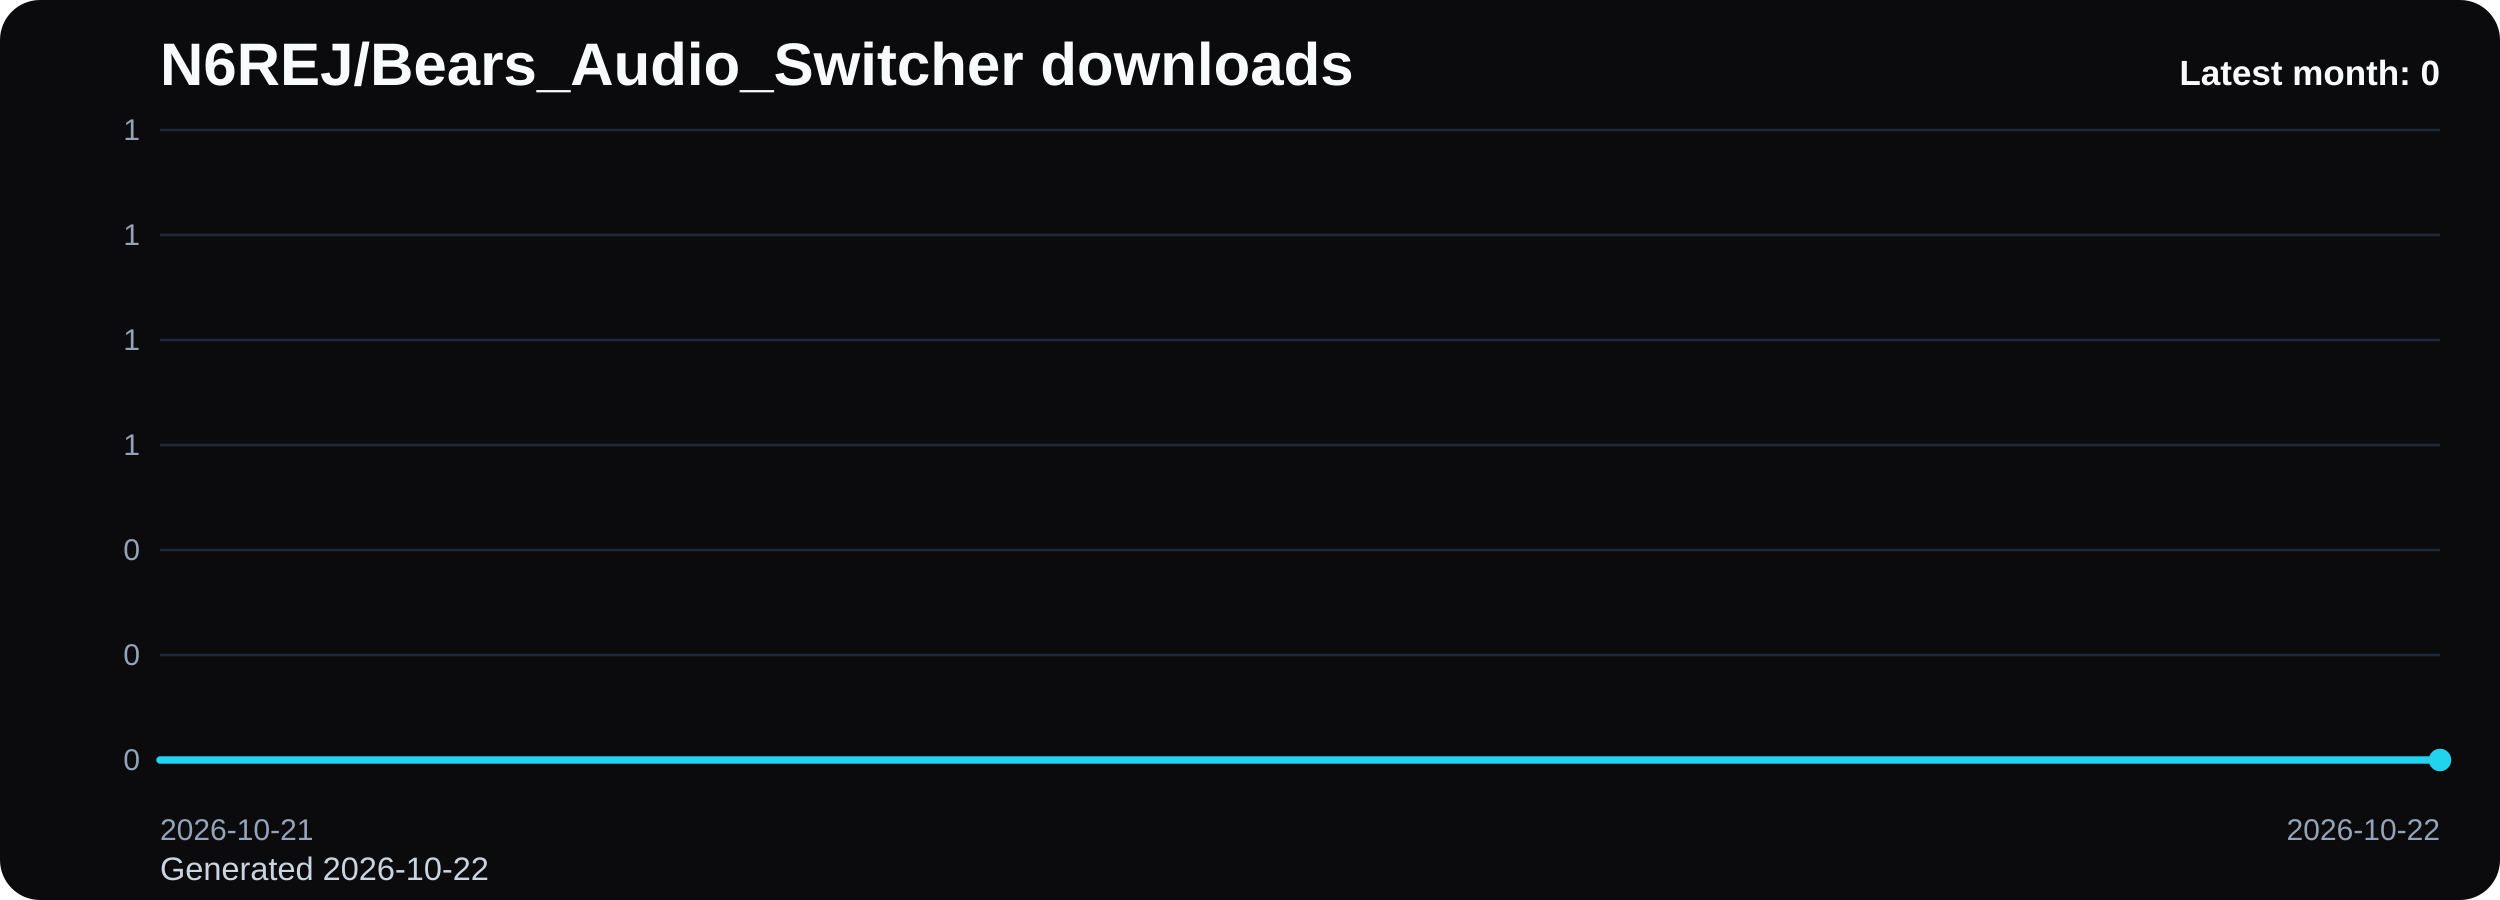
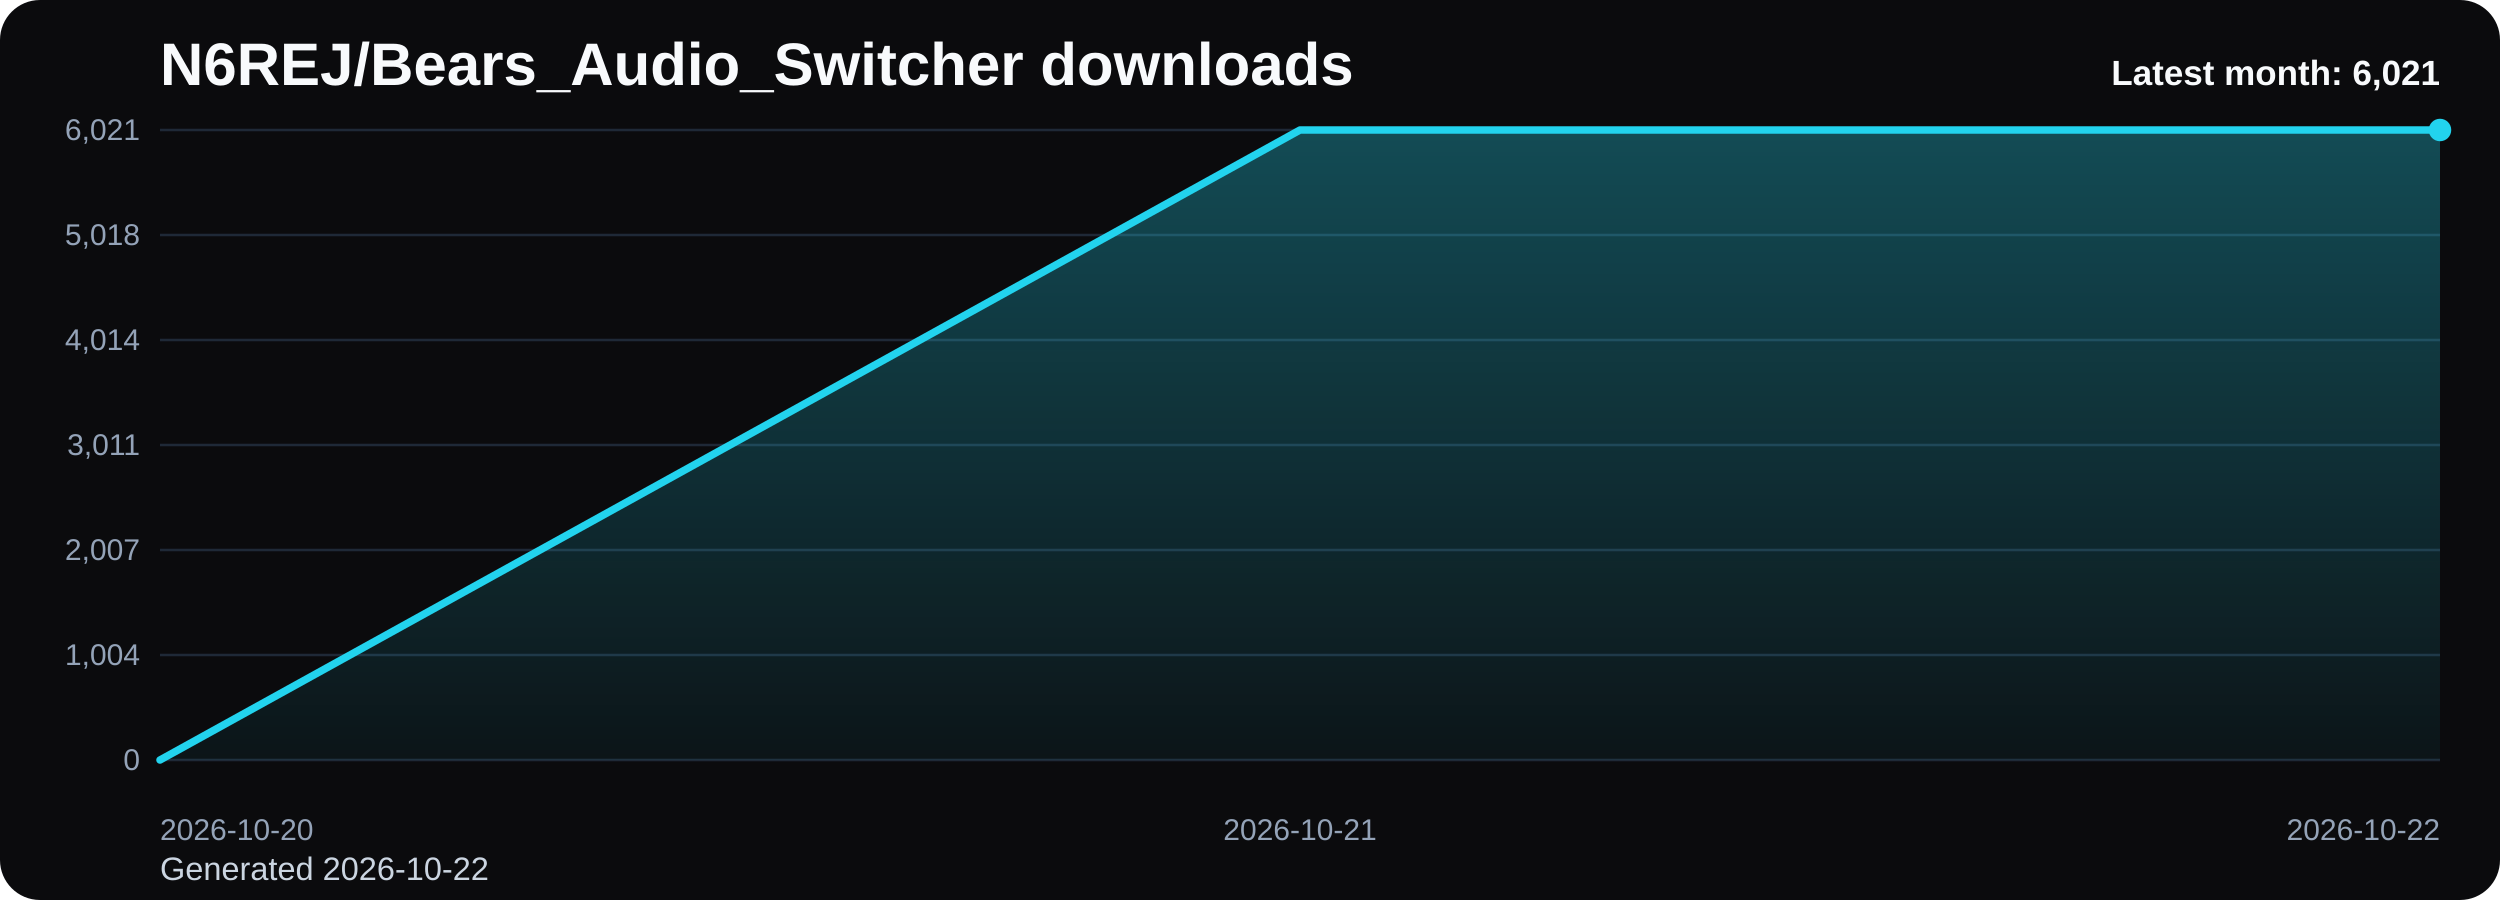
<svg xmlns="http://www.w3.org/2000/svg" viewBox="0 0 1000 360" role="img" aria-label="N6REJ/Bears_Audio_Switcher downloads chart">
  <defs>
    <linearGradient id="fill-monthly-black" x1="0" y1="0" x2="0" y2="1">
      <stop offset="0%" stop-color="#22d3ee" stop-opacity="0.32" />
      <stop offset="100%" stop-color="#22d3ee" stop-opacity="0.05" />
    </linearGradient>
    <style>
      .bg { fill: #0b0b0d; }
      .title { font: 700 24px Arial, sans-serif; fill: #f8fafc; }
      .sub { font: 400 13px Arial, sans-serif; fill: #cbd5e1; }
      .grid { stroke: #1f2937; stroke-width: 1; }
      .axis { font: 400 12px Arial, sans-serif; fill: #94a3b8; }
      .line { fill: none; stroke: #22d3ee; stroke-width: 3; stroke-linecap: round; stroke-linejoin: round; }
      .dot { fill: #22d3ee; }
      .value { font: 600 11px Arial, sans-serif; fill: #cbd5e1; }
      .latest { font: 700 14px Arial, sans-serif; fill: #f8fafc; }
    </style>
  </defs>
  <rect class="bg" x="0" y="0" width="1000" height="360" rx="16" />
  <text class="title" x="64" y="34">N6REJ/Bears_Audio_Switcher downloads</text>
  <text class="sub" x="64" y="352">Generated 2026-10-22</text>
  <line x1="64" y1="52.00" x2="976" y2="52.00" class="grid" />
-   <text x="56" y="56.00" text-anchor="end" class="axis">1</text>
+   <text x="56" y="56.00" text-anchor="end" class="axis">6,021</text>
  <line x1="64" y1="94.00" x2="976" y2="94.00" class="grid" />
-   <text x="56" y="98.00" text-anchor="end" class="axis">1</text>
+   <text x="56" y="98.00" text-anchor="end" class="axis">5,018</text>
  <line x1="64" y1="136.00" x2="976" y2="136.00" class="grid" />
-   <text x="56" y="140.00" text-anchor="end" class="axis">1</text>
+   <text x="56" y="140.00" text-anchor="end" class="axis">4,014</text>
  <line x1="64" y1="178.00" x2="976" y2="178.00" class="grid" />
-   <text x="56" y="182.00" text-anchor="end" class="axis">1</text>
+   <text x="56" y="182.00" text-anchor="end" class="axis">3,011</text>
  <line x1="64" y1="220.00" x2="976" y2="220.00" class="grid" />
-   <text x="56" y="224.00" text-anchor="end" class="axis">0</text>
+   <text x="56" y="224.00" text-anchor="end" class="axis">2,007</text>
  <line x1="64" y1="262.00" x2="976" y2="262.00" class="grid" />
-   <text x="56" y="266.00" text-anchor="end" class="axis">0</text>
+   <text x="56" y="266.00" text-anchor="end" class="axis">1,004</text>
  <line x1="64" y1="304.00" x2="976" y2="304.00" class="grid" />
  <text x="56" y="308.00" text-anchor="end" class="axis">0</text>
-   <path d="M 64.00 304 L 64.00 304.00 L 976.00 304.00 L 976.00 304 Z" fill="url(#fill-monthly-black)" />
-   <polyline class="line" points="64.00,304.00 976.00,304.00" />
-   <circle class="dot" cx="976.00" cy="304.00" r="4.5" />
-   <text class="axis" x="64.00" y="336" text-anchor="start">2026-10-21</text>
+   <path d="M 64.00 304 L 64.00 304.00 L 520.00 52.00 L 976.00 52.00 L 976.00 304 Z" fill="url(#fill-monthly-black)" />
+   <polyline class="line" points="64.00,304.00 520.00,52.00 976.00,52.00" />
+   <circle class="dot" cx="976.00" cy="52.00" r="4.5" />
+   <text class="axis" x="64.00" y="336" text-anchor="start">2026-10-20</text>
+   <text class="axis" x="520.00" y="336" text-anchor="middle">2026-10-21</text>
  <text class="axis" x="976.00" y="336" text-anchor="end">2026-10-22</text>
-   <text class="latest" x="976" y="34" text-anchor="end">Latest month: 0</text>
+   <text class="latest" x="976" y="34" text-anchor="end">Latest month: 6,021</text>
</svg>
